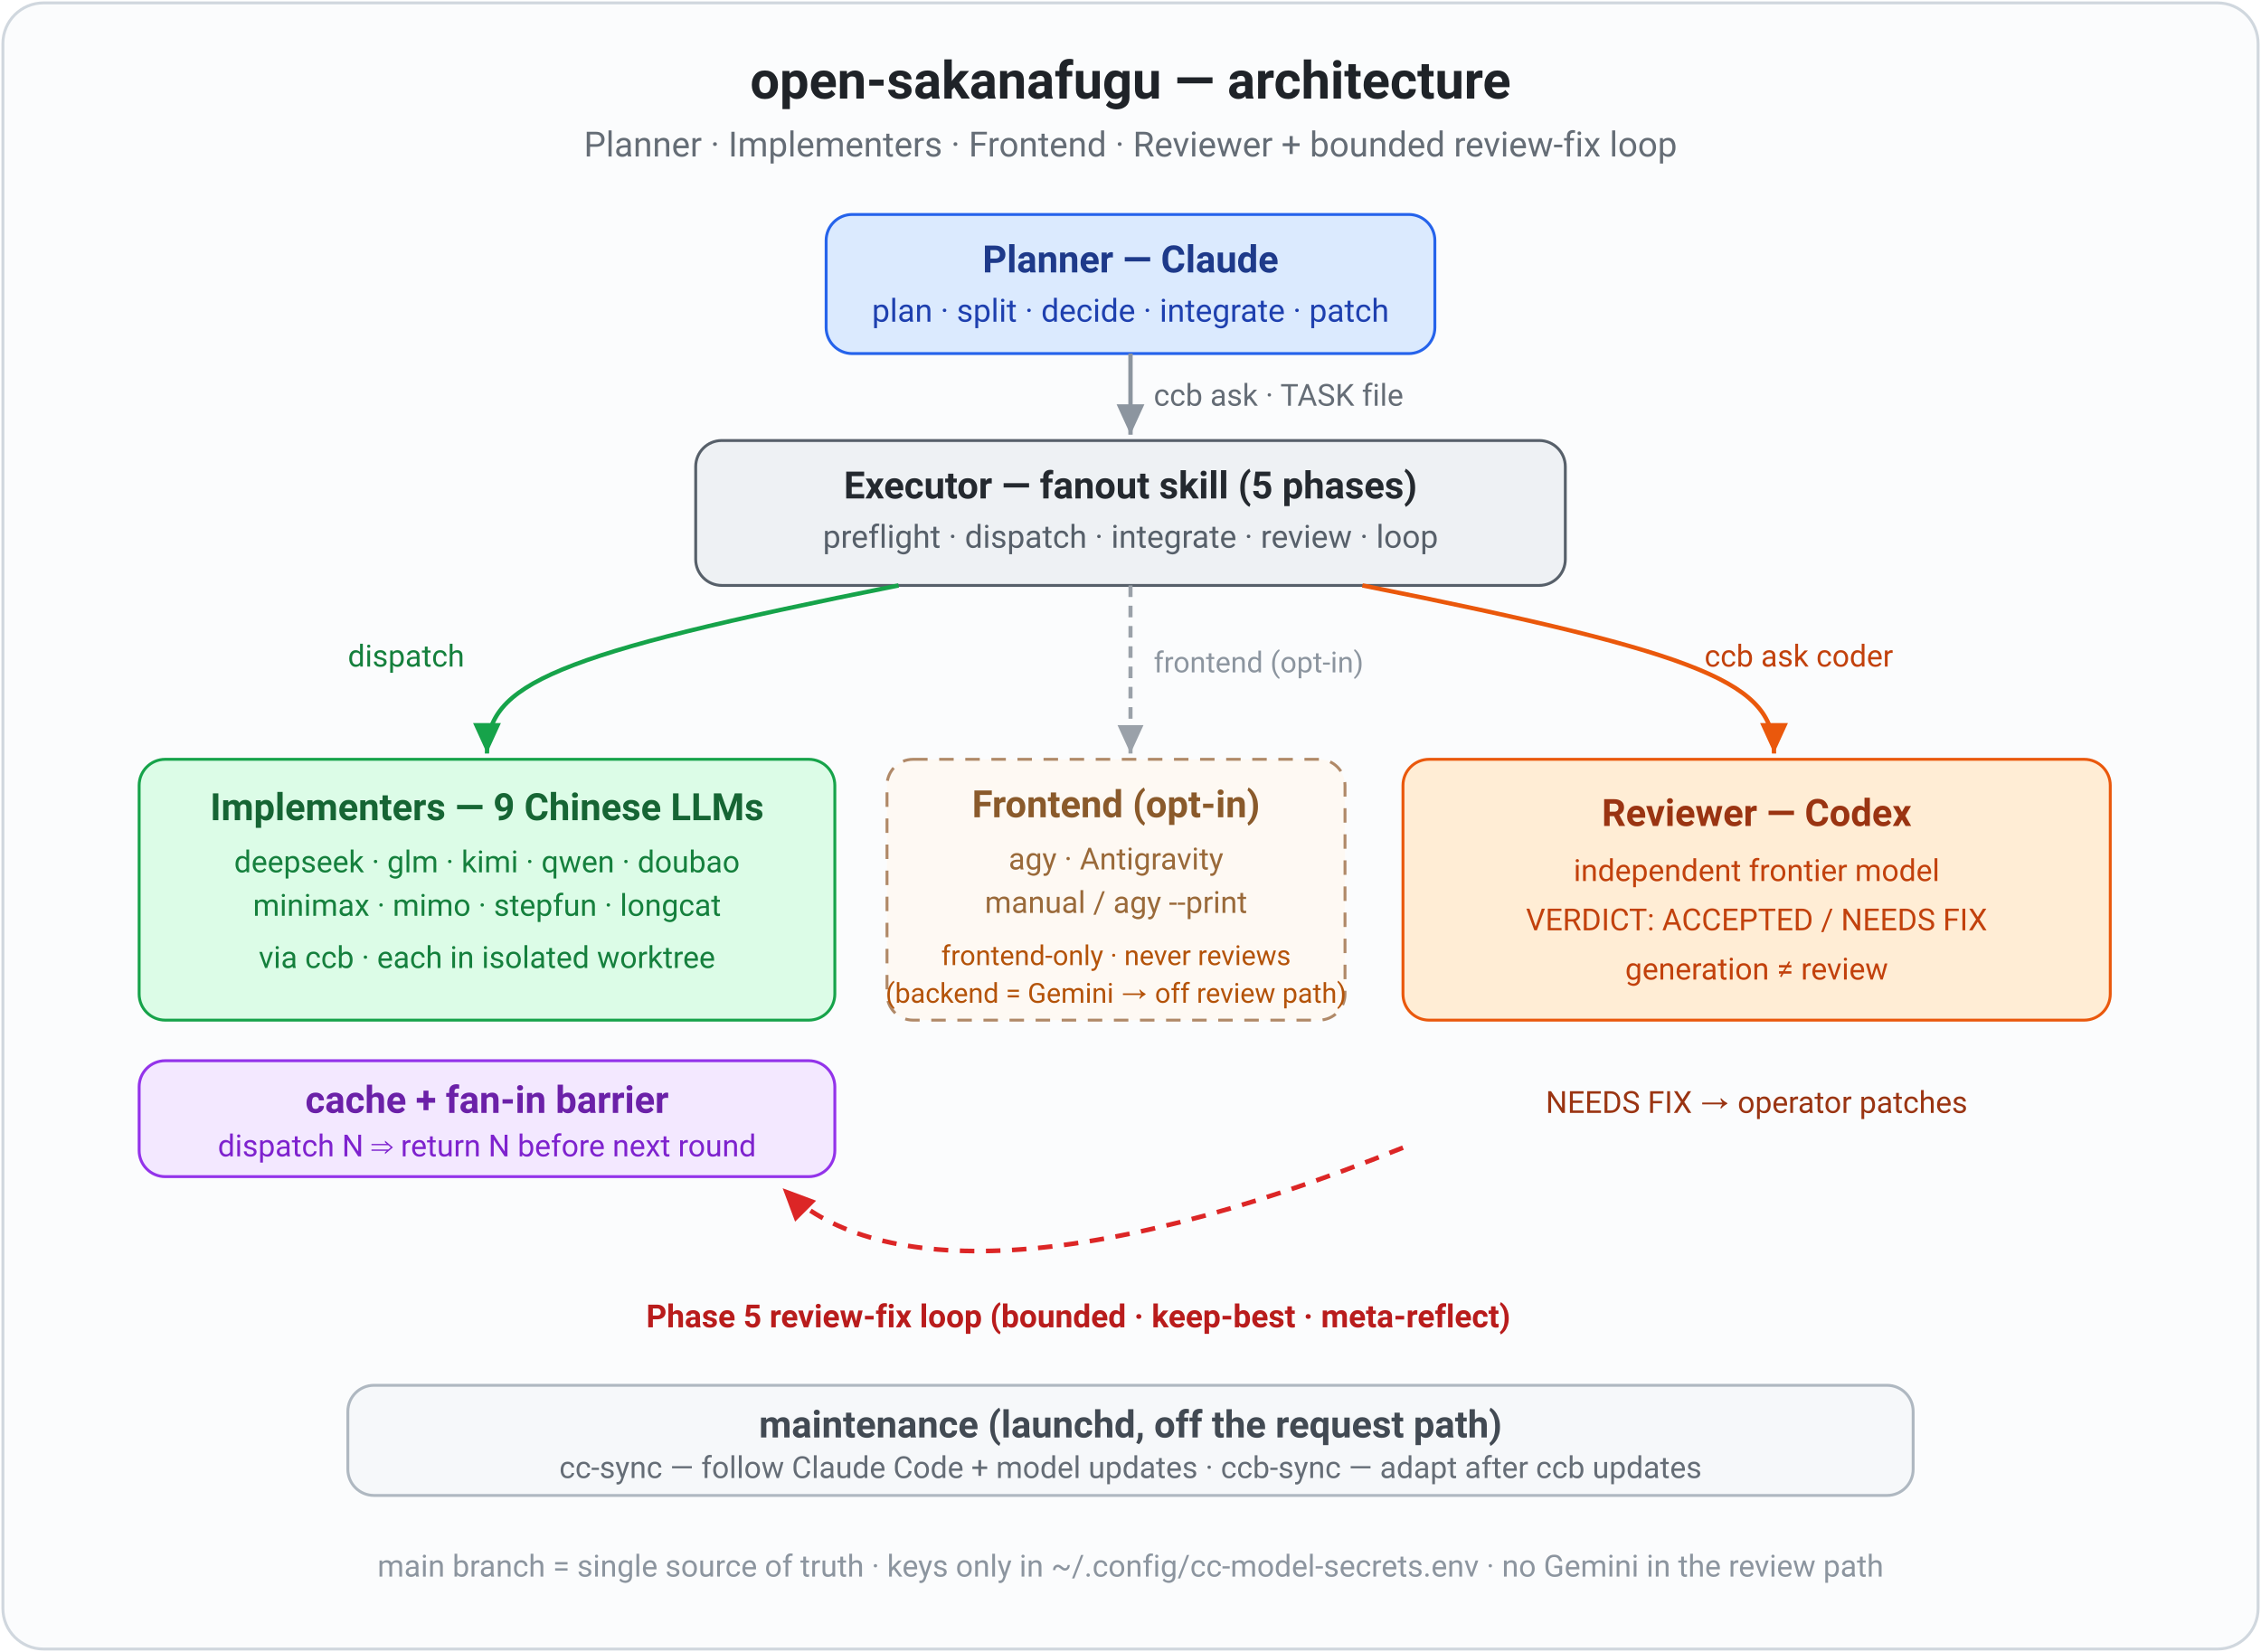
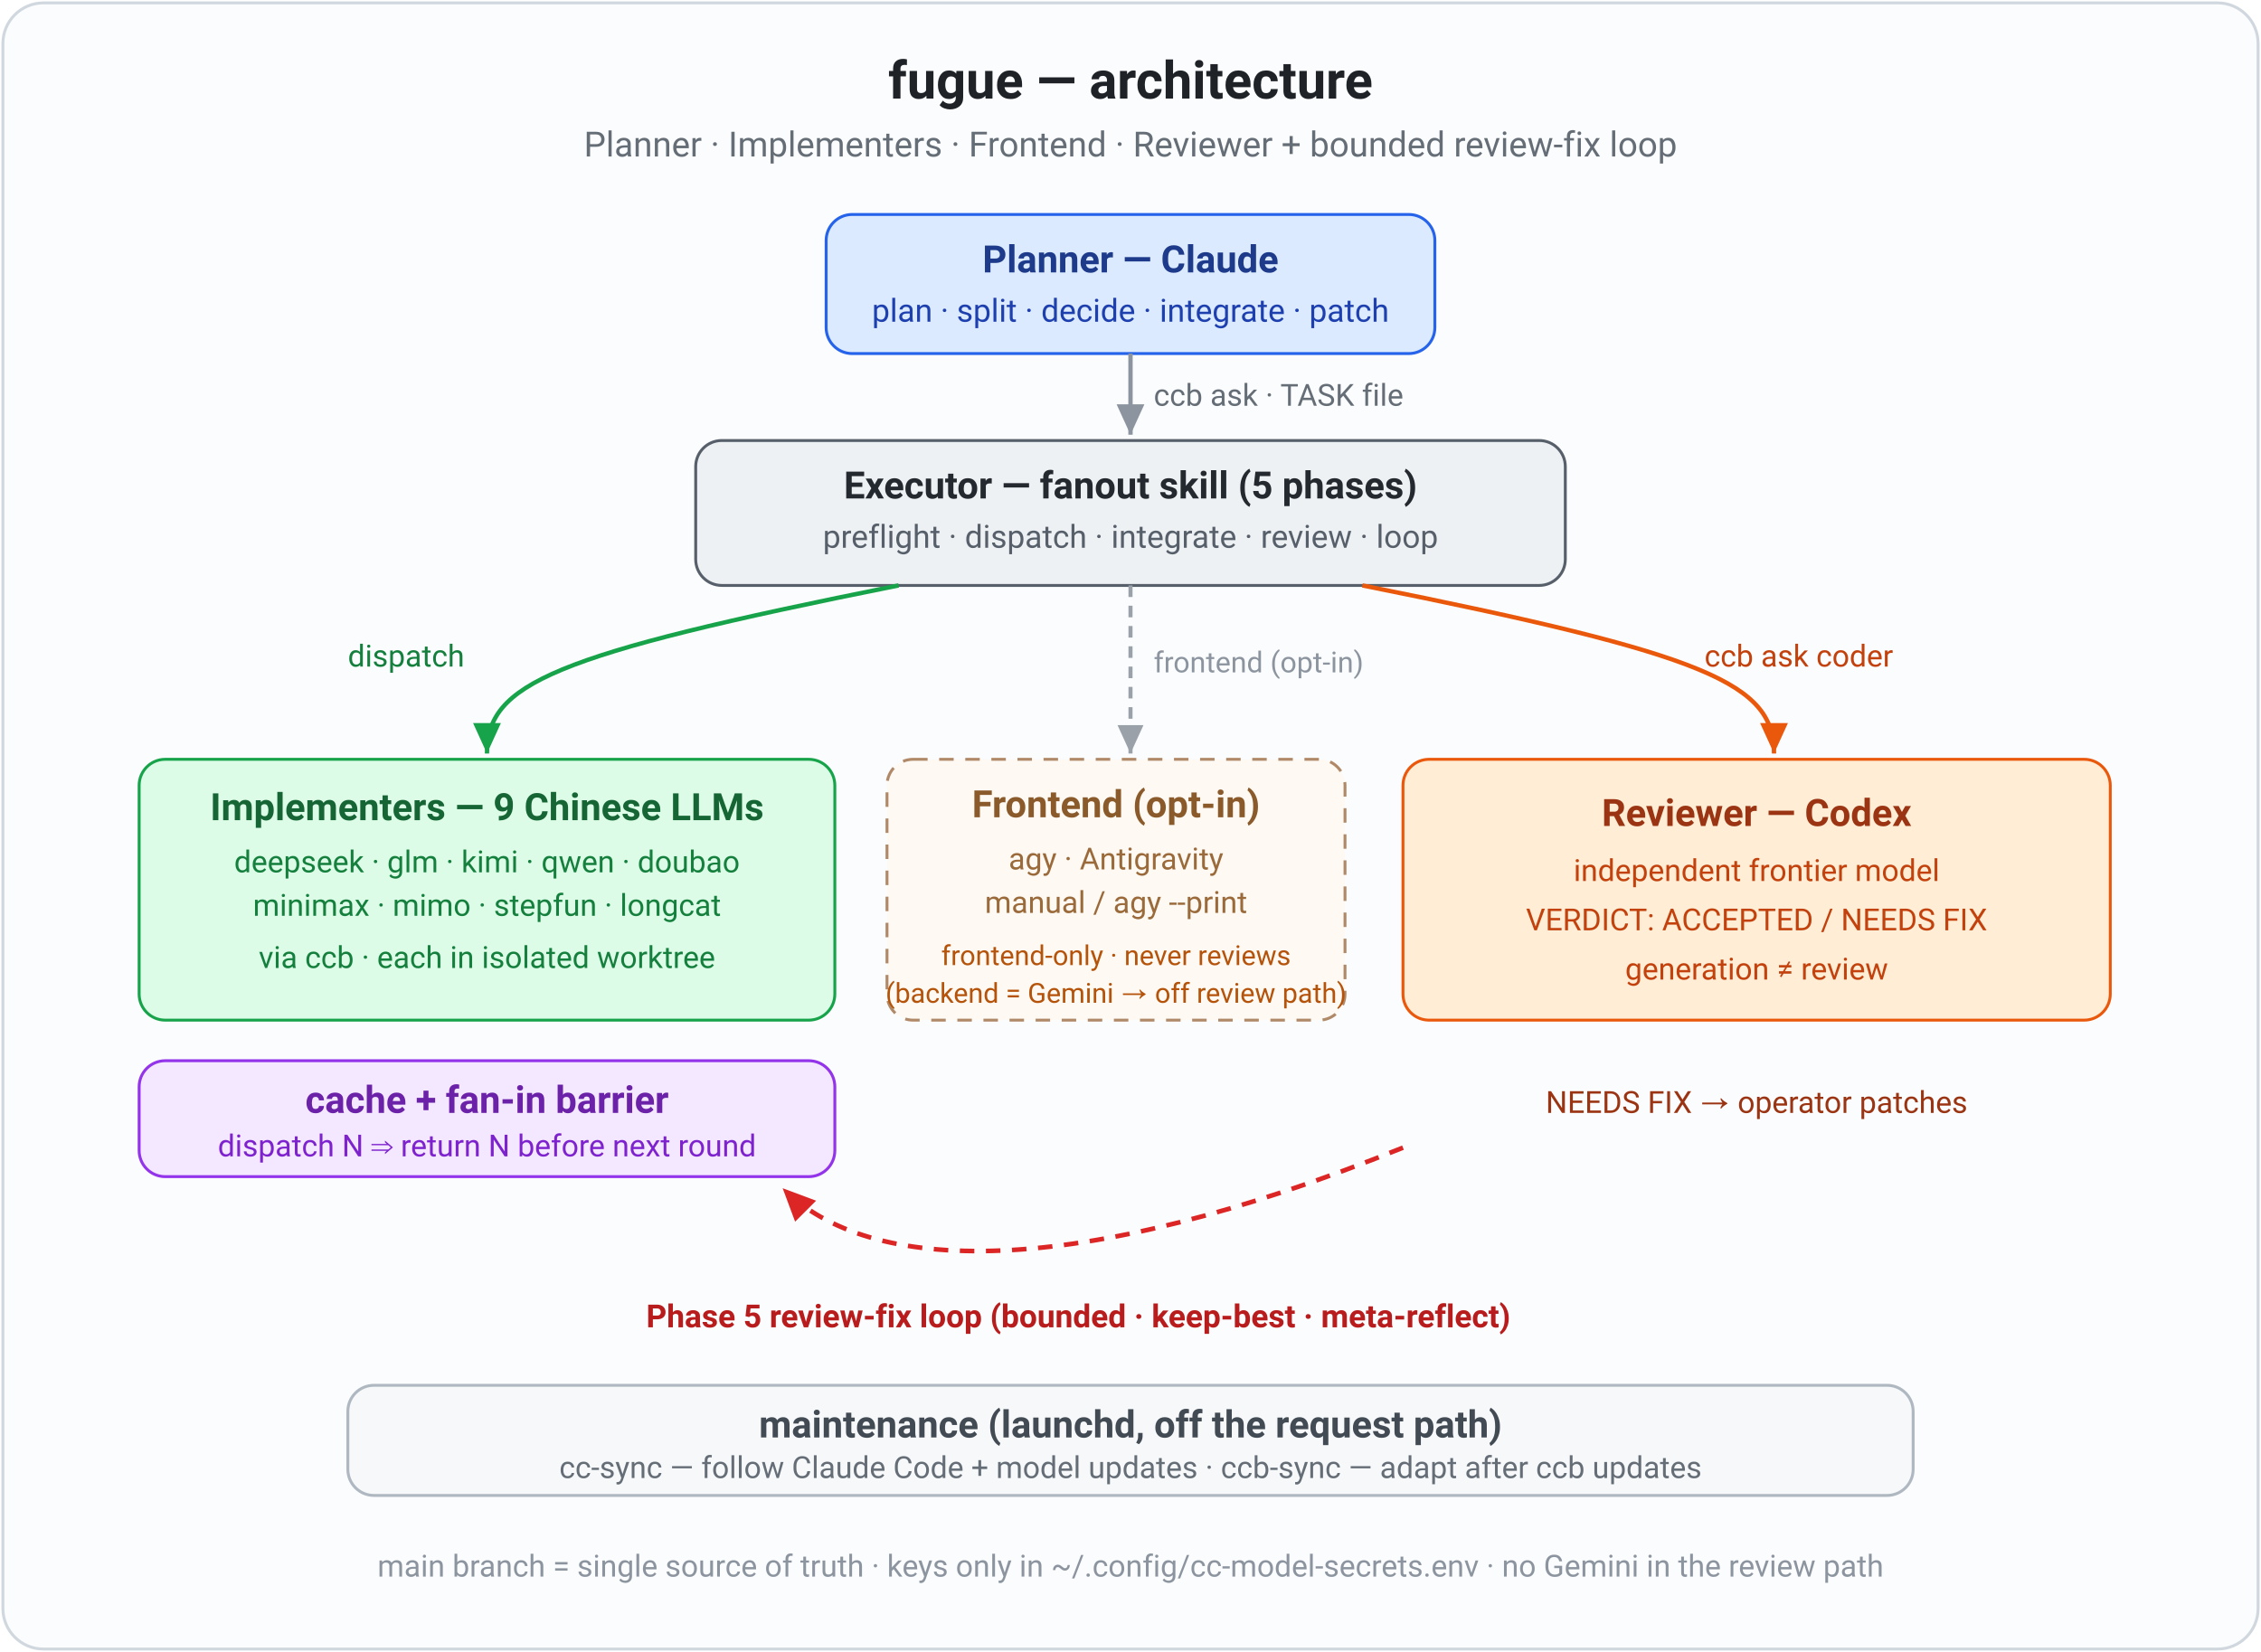
<svg xmlns="http://www.w3.org/2000/svg" viewBox="0 0 780 570" font-family="-apple-system,Segoe UI,Roboto,Helvetica,Arial,sans-serif" font-size="13">
  <rect x="1" y="1" width="778" height="568" rx="14" fill="#fbfcfd" stroke="#d0d7de" />
-   <text x="390" y="34" text-anchor="middle" font-size="18" font-weight="700" fill="#1f2328">open-sakanafugu — architecture</text>
+   <text x="390" y="34" text-anchor="middle" font-size="18" font-weight="700" fill="#1f2328">fugue — architecture</text>
  <text x="390" y="54" text-anchor="middle" font-size="12" fill="#656d76">Planner · Implementers · Frontend · Reviewer + bounded review-fix loop</text>
  <rect x="285" y="74" width="210" height="48" rx="9" fill="#dbeafe" stroke="#2563eb" />
  <text x="390" y="94" text-anchor="middle" font-weight="700" fill="#1e3a8a">Planner — Claude</text>
  <text x="390" y="111" text-anchor="middle" font-size="11" fill="#1e40af">plan · split · decide · integrate · patch</text>
  <line x1="390" y1="122" x2="390" y2="150" stroke="#8c959f" stroke-width="1.5" marker-end="url(#a)" />
  <text x="398" y="140" font-size="10.5" fill="#656d76">ccb ask · TASK file</text>
  <rect x="240" y="152" width="300" height="50" rx="9" fill="#eef1f4" stroke="#57606a" />
  <text x="390" y="172" text-anchor="middle" font-weight="700" fill="#24292f">Executor — fanout skill (5 phases)</text>
  <text x="390" y="189" text-anchor="middle" font-size="11" fill="#57606a">preflight · dispatch · integrate · review · loop</text>
  <path d="M310 202 C190 226, 168 236, 168 260" fill="none" stroke="#16a34a" stroke-width="1.5" marker-end="url(#g)" />
  <text x="120" y="230" font-size="10.5" fill="#15803d">dispatch</text>
  <line x1="390" y1="202" x2="390" y2="260" stroke="#9aa1a9" stroke-width="1.4" stroke-dasharray="4 3" marker-end="url(#m)" />
  <text x="398" y="232" font-size="10" fill="#8c959f">frontend (opt-in)</text>
  <path d="M470 202 C590 226, 612 236, 612 260" fill="none" stroke="#ea580c" stroke-width="1.5" marker-end="url(#o)" />
  <text x="588" y="230" font-size="10.5" fill="#c2410c">ccb ask coder</text>
  <rect x="48" y="262" width="240" height="90" rx="9" fill="#dcfce7" stroke="#16a34a" />
  <text x="168" y="283" text-anchor="middle" font-weight="700" fill="#166534">Implementers — 9 Chinese LLMs</text>
  <text x="168" y="301" text-anchor="middle" font-size="10.5" fill="#15803d">deepseek · glm · kimi · qwen · doubao</text>
  <text x="168" y="316" text-anchor="middle" font-size="10.5" fill="#15803d">minimax · mimo · stepfun · longcat</text>
  <text x="168" y="334" text-anchor="middle" font-size="10.5" fill="#15803d">via ccb · each in isolated worktree</text>
  <rect x="306" y="262" width="158" height="90" rx="9" fill="#fef9f3" stroke="#b08968" stroke-dasharray="5 4" />
  <text x="385" y="282" text-anchor="middle" font-weight="700" fill="#8a5a2b">Frontend (opt-in)</text>
  <text x="385" y="300" text-anchor="middle" font-size="10.5" fill="#9a6a3a">agy · Antigravity</text>
  <text x="385" y="315" text-anchor="middle" font-size="10.5" fill="#9a6a3a">manual / agy --print</text>
  <text x="385" y="333" text-anchor="middle" font-size="9.5" fill="#b45309">frontend-only · never reviews</text>
  <text x="385" y="346" text-anchor="middle" font-size="9.5" fill="#b45309">(backend = Gemini → off review path)</text>
  <rect x="484" y="262" width="244" height="90" rx="9" fill="#ffedd5" stroke="#ea580c" />
  <text x="606" y="285" text-anchor="middle" font-weight="700" fill="#9a3412">Reviewer — Codex</text>
  <text x="606" y="304" text-anchor="middle" font-size="10.5" fill="#c2410c">independent frontier model</text>
  <text x="606" y="321" text-anchor="middle" font-size="10.5" fill="#c2410c">VERDICT: ACCEPTED / NEEDS FIX</text>
  <text x="606" y="338" text-anchor="middle" font-size="10.5" fill="#c2410c">generation ≠ review</text>
  <rect x="48" y="366" width="240" height="40" rx="9" fill="#f3e8ff" stroke="#9333ea" />
  <text x="168" y="384" text-anchor="middle" font-weight="600" fill="#6b21a8">cache + fan-in barrier</text>
  <text x="168" y="399" text-anchor="middle" font-size="10.5" fill="#7e22ce">dispatch N ⇒ return N before next round</text>
  <path d="M484 396 C370 442, 300 440, 270 410" fill="none" stroke="#dc2626" stroke-width="1.6" stroke-dasharray="5 4" marker-end="url(#r)" />
  <text x="372" y="458" text-anchor="middle" font-size="11" fill="#b91c1c" font-weight="600">Phase 5 review-fix loop (bounded · keep-best · meta-reflect)</text>
  <text x="606" y="384" text-anchor="middle" font-size="10.5" fill="#9a3412">NEEDS FIX → operator patches</text>
  <rect x="120" y="478" width="540" height="38" rx="9" fill="#f6f8fa" stroke="#afb8c1" />
  <text x="390" y="496" text-anchor="middle" font-weight="600" fill="#424a53">maintenance (launchd, off the request path)</text>
  <text x="390" y="510" text-anchor="middle" font-size="10.5" fill="#656d76">cc-sync — follow Claude Code + model updates   ·   ccb-sync — adapt after ccb updates</text>
  <text x="390" y="544" text-anchor="middle" font-size="10.5" fill="#8c959f">main branch = single source of truth · keys only in ~/.config/cc-model-secrets.env · no Gemini in the review path</text>
  <defs>
    <marker id="a" markerWidth="9" markerHeight="9" refX="7" refY="3.2" orient="auto">
      <path d="M0,0 L7,3.2 L0,6.4 z" fill="#8c959f" />
    </marker>
    <marker id="g" markerWidth="9" markerHeight="9" refX="7" refY="3.2" orient="auto">
      <path d="M0,0 L7,3.2 L0,6.4 z" fill="#16a34a" />
    </marker>
    <marker id="m" markerWidth="9" markerHeight="9" refX="7" refY="3.2" orient="auto">
      <path d="M0,0 L7,3.2 L0,6.4 z" fill="#9aa1a9" />
    </marker>
    <marker id="o" markerWidth="9" markerHeight="9" refX="7" refY="3.2" orient="auto">
      <path d="M0,0 L7,3.2 L0,6.4 z" fill="#ea580c" />
    </marker>
    <marker id="r" markerWidth="9" markerHeight="9" refX="7" refY="3.2" orient="auto">
      <path d="M0,0 L7,3.2 L0,6.4 z" fill="#dc2626" />
    </marker>
  </defs>
</svg>
